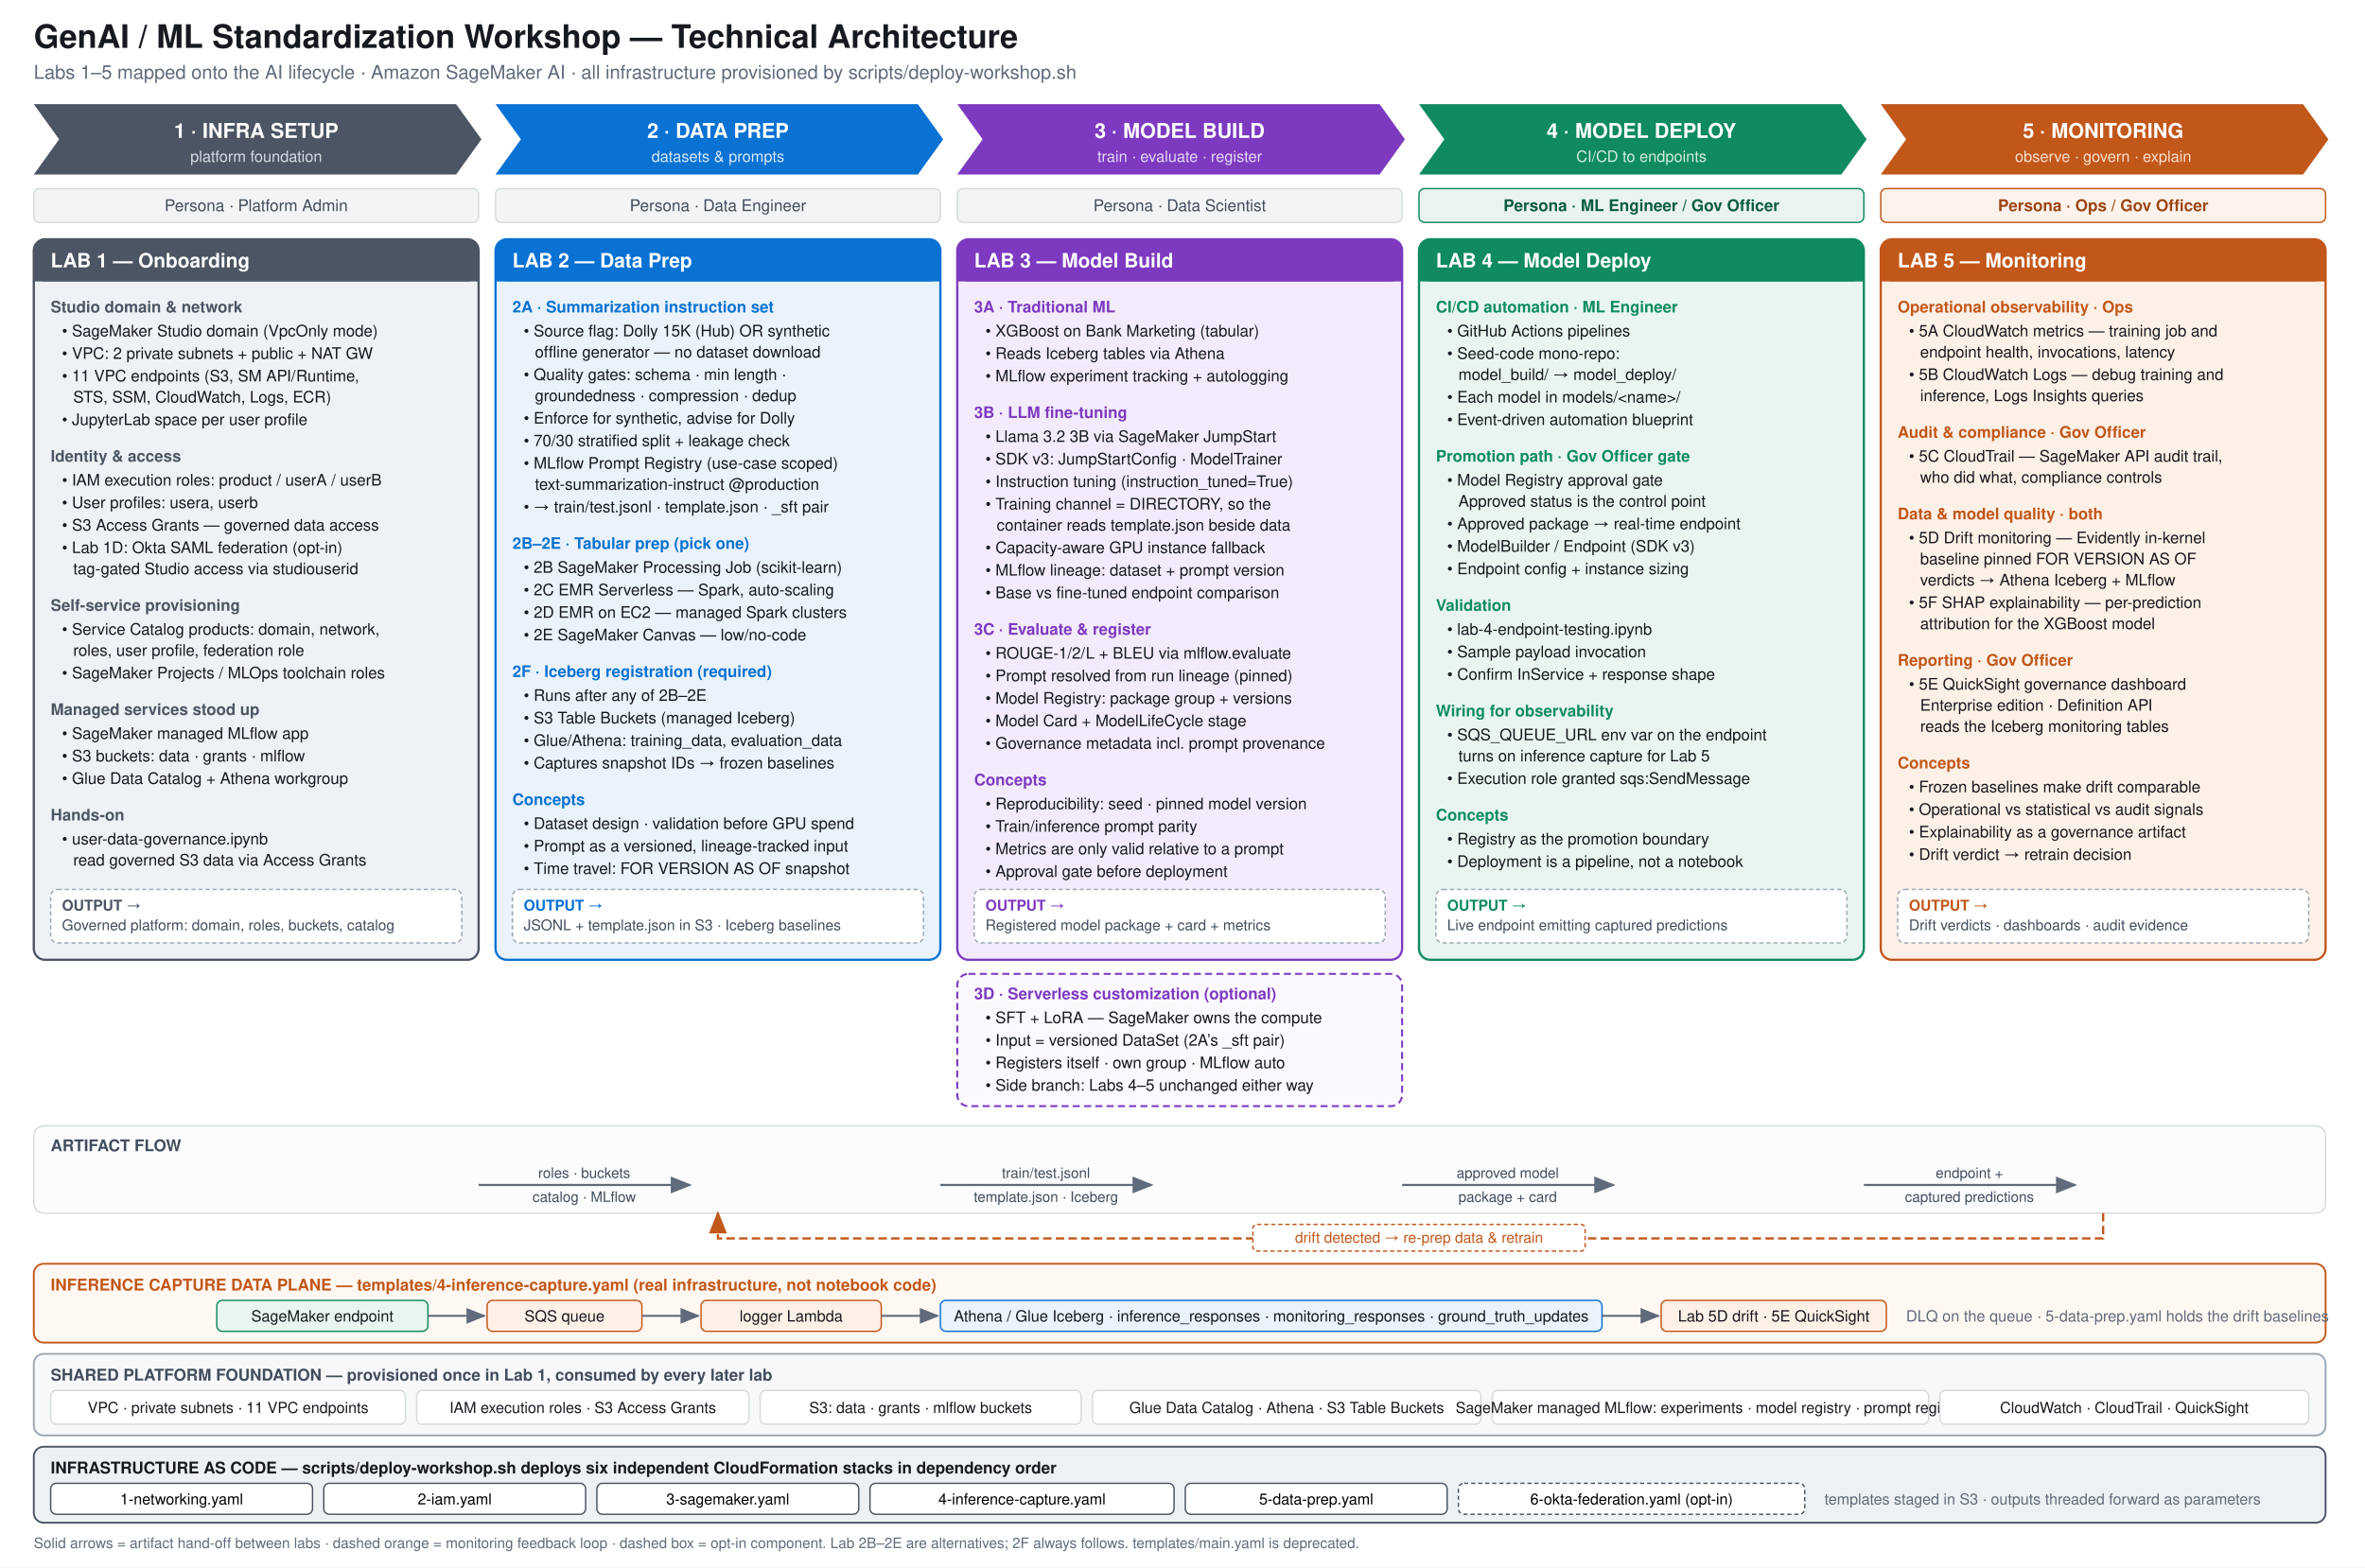
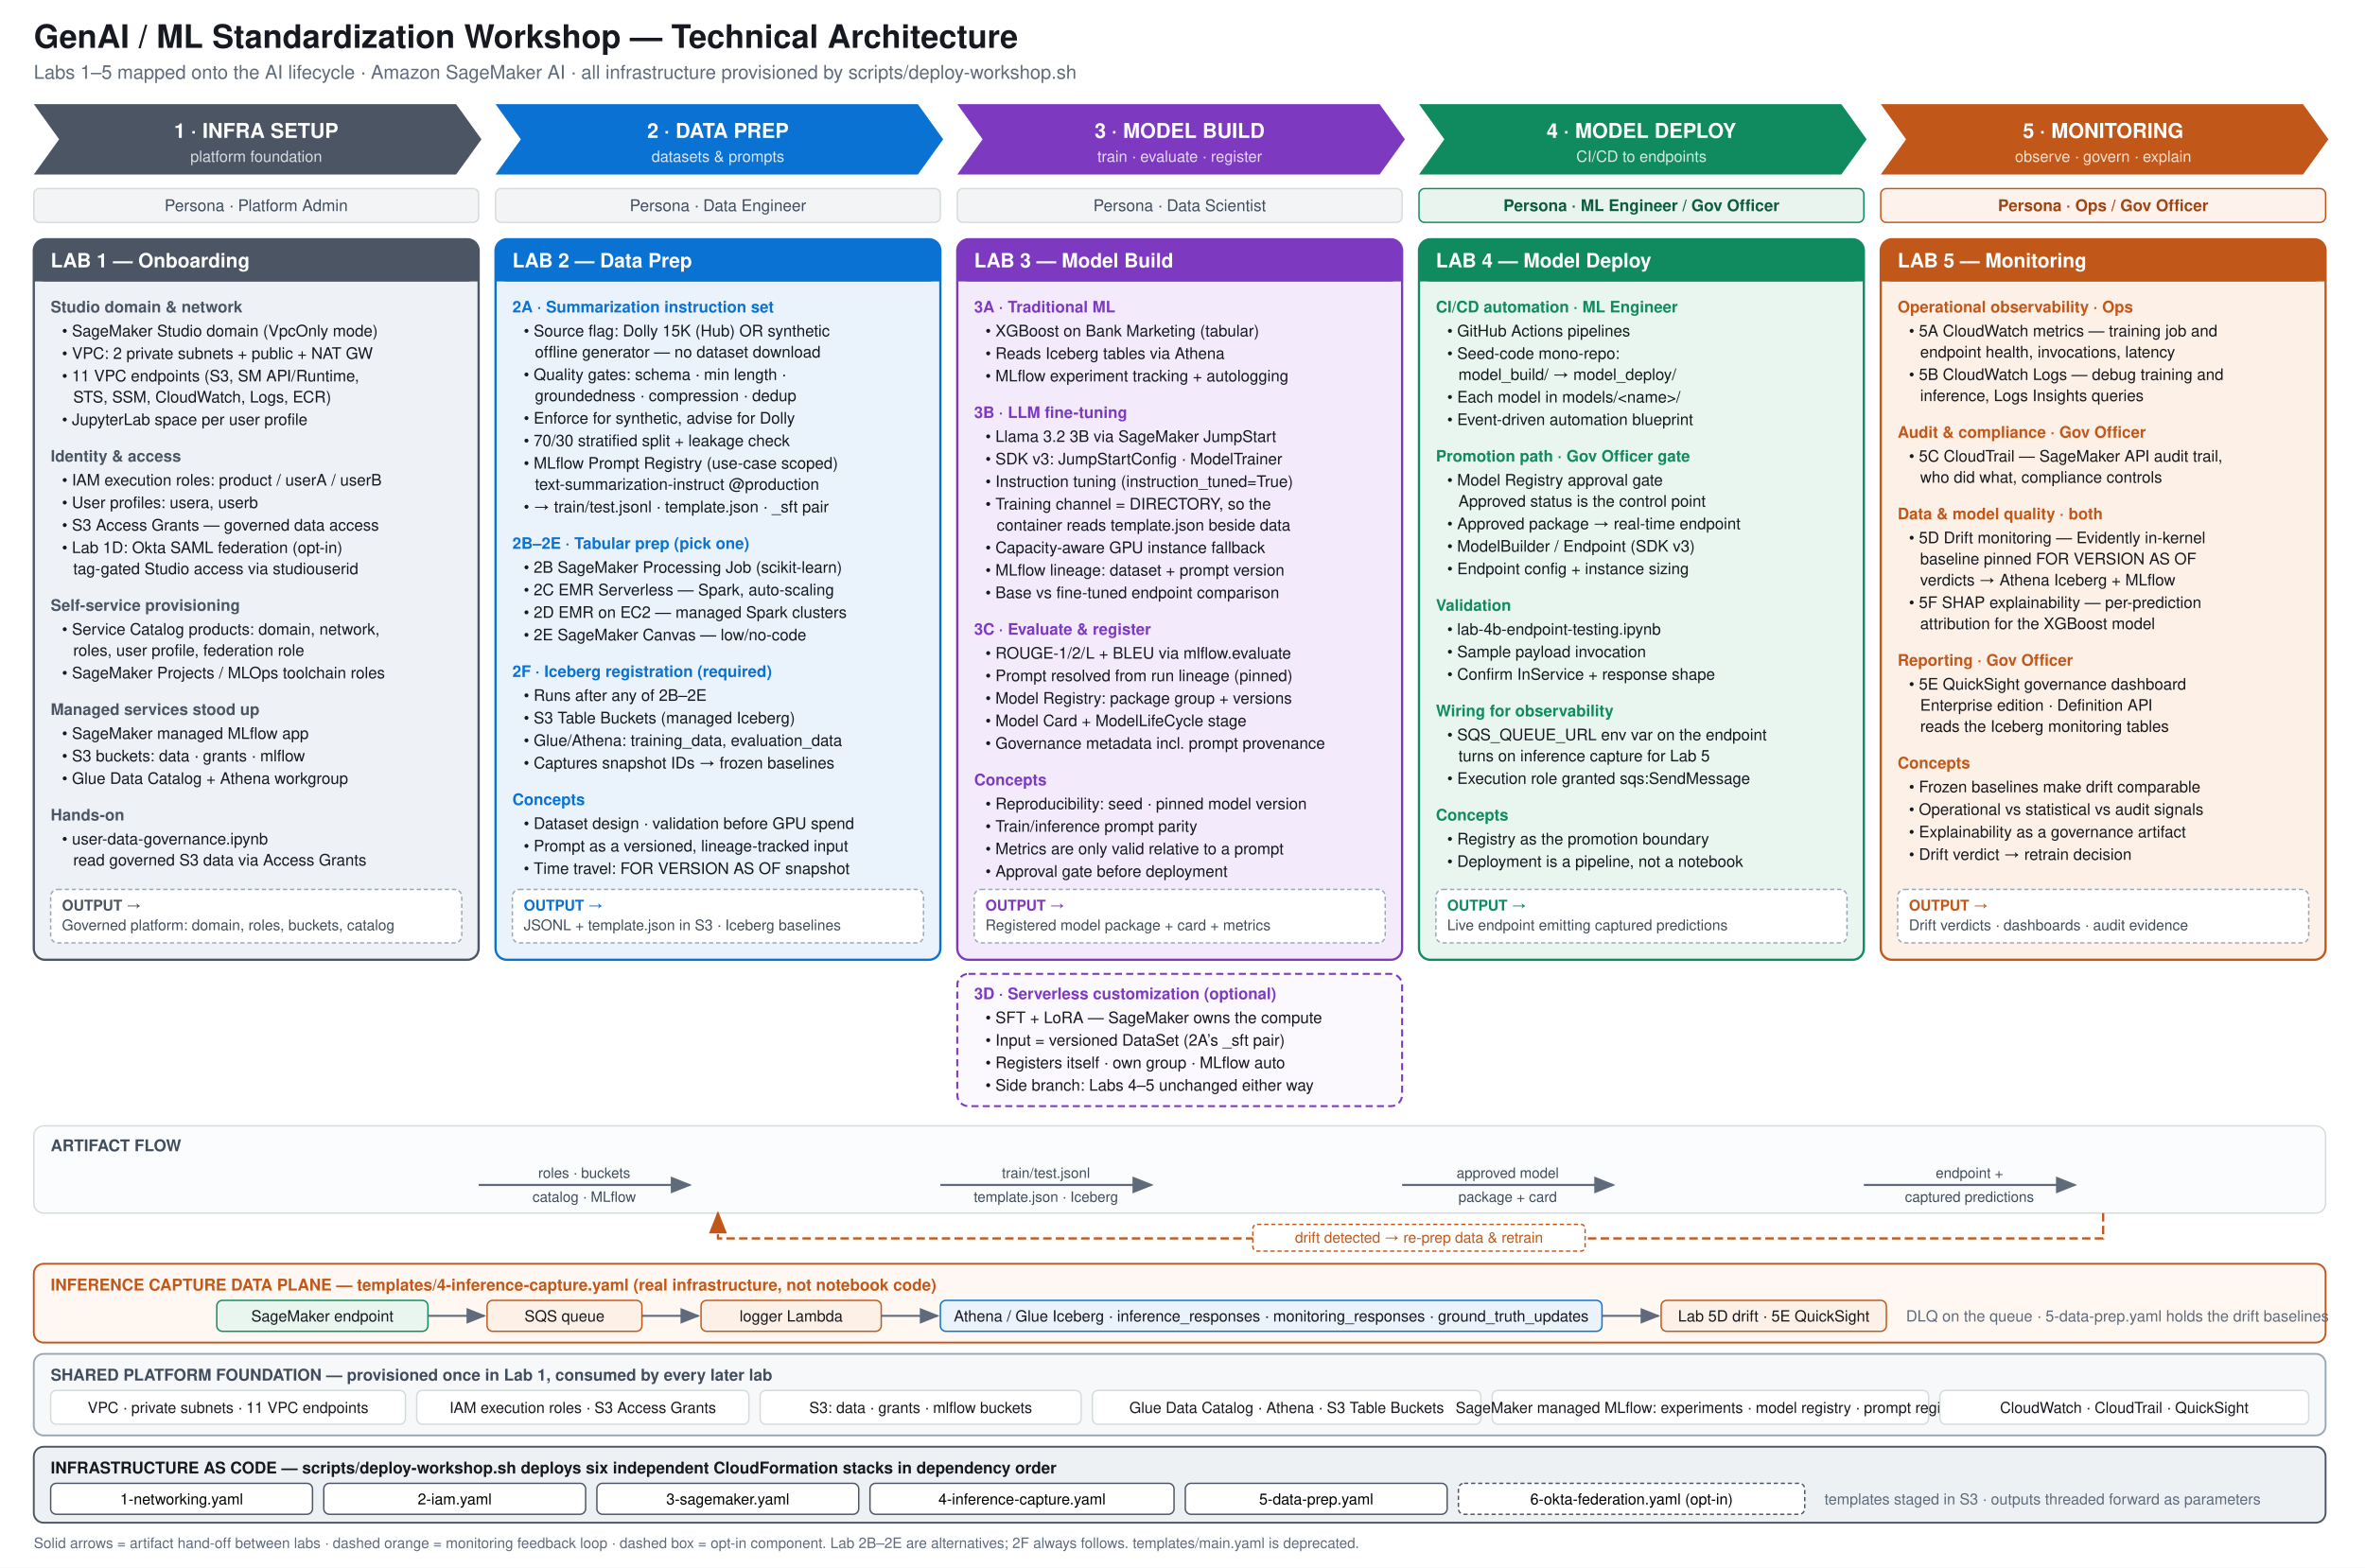
<svg xmlns="http://www.w3.org/2000/svg" width="1680" height="1114" viewBox="0 0 1680 1114" font-family="Helvetica, Arial, sans-serif">
  <defs>
    <marker id="arr" markerWidth="10" markerHeight="8" refX="9" refY="4" orient="auto">
      <path d="M0,0 L10,4 L0,8 z" fill="#5f6b7a" />
    </marker>
    <marker id="arrFb" markerWidth="10" markerHeight="8" refX="9" refY="4" orient="auto">
      <path d="M0,0 L10,4 L0,8 z" fill="#C2571A" />
    </marker>
  </defs>
  <rect width="1680" height="1114" fill="#ffffff" />
  <text x="24" y="34" font-size="23" font-weight="bold" fill="#16191f">GenAI / ML Standardization Workshop — Technical Architecture</text>
  <text x="24" y="56" font-size="13.5" fill="#5f6b7a">Labs 1–5 mapped onto the AI lifecycle · Amazon SageMaker AI · all infrastructure provisioned by scripts/deploy-workshop.sh</text>
  <g>
    <polygon points="24,74 324,74 342,99 324,124 24,124 42,99" fill="#4B5563" />
    <polygon points="352,74 652,74 670,99 652,124 352,124 370,99" fill="#0972D3" />
    <polygon points="680,74 980,74 998,99 980,124 680,124 698,99" fill="#7D3AC1" />
    <polygon points="1008,74 1308,74 1326,99 1308,124 1008,124 1026,99" fill="#0F8B5F" />
    <polygon points="1336,74 1636,74 1654,99 1636,124 1336,124 1354,99" fill="#C2571A" />
    <text x="182" y="98" font-size="14.5" font-weight="bold" fill="#fff" text-anchor="middle">1 · INFRA SETUP</text>
    <text x="182" y="115" font-size="11" fill="#d6dbe1" text-anchor="middle">platform foundation</text>
    <text x="510" y="98" font-size="14.5" font-weight="bold" fill="#fff" text-anchor="middle">2 · DATA PREP</text>
    <text x="510" y="115" font-size="11" fill="#dbe7f7" text-anchor="middle">datasets &amp; prompts</text>
    <text x="838" y="98" font-size="14.5" font-weight="bold" fill="#fff" text-anchor="middle">3 · MODEL BUILD</text>
    <text x="838" y="115" font-size="11" fill="#e6d8f5" text-anchor="middle">train · evaluate · register</text>
    <text x="1166" y="98" font-size="14.5" font-weight="bold" fill="#fff" text-anchor="middle">4 · MODEL DEPLOY</text>
    <text x="1166" y="115" font-size="11" fill="#d4ece0" text-anchor="middle">CI/CD to endpoints</text>
    <text x="1494" y="98" font-size="14.5" font-weight="bold" fill="#fff" text-anchor="middle">5 · MONITORING</text>
    <text x="1494" y="115" font-size="11" fill="#f7e0cd" text-anchor="middle">observe · govern · explain</text>
  </g>
  <g font-size="11.5">
    <rect x="24" y="134" width="316" height="24" rx="4" fill="#f2f4f6" stroke="#d5dbdb" />
    <rect x="352" y="134" width="316" height="24" rx="4" fill="#f2f4f6" stroke="#d5dbdb" />
    <rect x="680" y="134" width="316" height="24" rx="4" fill="#f2f4f6" stroke="#d5dbdb" />
    <rect x="1008" y="134" width="316" height="24" rx="4" fill="#eaf4ef" stroke="#0F8B5F" />
    <rect x="1336" y="134" width="316" height="24" rx="4" fill="#fdf3ec" stroke="#C2571A" />
    <text x="182" y="150" fill="#414d5c" text-anchor="middle">Persona · Platform Admin</text>
    <text x="510" y="150" fill="#414d5c" text-anchor="middle">Persona · Data Engineer</text>
    <text x="838" y="150" fill="#414d5c" text-anchor="middle">Persona · Data Scientist</text>
    <text x="1166" y="150" fill="#0d5c42" font-weight="bold" text-anchor="middle">Persona · ML Engineer / Gov Officer</text>
    <text x="1494" y="150" fill="#9c4615" font-weight="bold" text-anchor="middle">Persona · Ops / Gov Officer</text>
  </g>
  <g transform="translate(24,170)">
    <rect width="316" height="512" rx="8" fill="#EEF2F6" stroke="#4B5563" stroke-width="1.6" />
    <rect width="316" height="30" rx="8" fill="#4B5563" />
    <rect y="22" width="316" height="8" fill="#4B5563" />
    <text x="12" y="20" font-size="14" font-weight="bold" fill="#fff">LAB 1 — Onboarding</text>
    <g font-size="11.3" fill="#16191f">
      <text x="12" y="52" font-weight="bold" fill="#4B5563">Studio domain &amp; network</text>
      <text x="20" y="69">• SageMaker Studio domain (VpcOnly mode)</text>
      <text x="20" y="85">• VPC: 2 private subnets + public + NAT GW</text>
      <text x="20" y="101">• 11 VPC endpoints (S3, SM API/Runtime,</text>
      <text x="28" y="116">STS, SSM, CloudWatch, Logs, ECR)</text>
      <text x="20" y="132">• JupyterLab space per user profile</text>
      <text x="12" y="158" font-weight="bold" fill="#4B5563">Identity &amp; access</text>
      <text x="20" y="175">• IAM execution roles: product / userA / userB</text>
      <text x="20" y="191">• User profiles: usera, userb</text>
      <text x="20" y="207">• S3 Access Grants — governed data access</text>
      <text x="20" y="223">• Lab 1D: Okta SAML federation (opt-in)</text>
      <text x="28" y="238">tag-gated Studio access via studiouserid</text>
      <text x="12" y="264" font-weight="bold" fill="#4B5563">Self-service provisioning</text>
      <text x="20" y="281">• Service Catalog products: domain, network,</text>
      <text x="28" y="296">roles, user profile, federation role</text>
      <text x="20" y="312">• SageMaker Projects / MLOps toolchain roles</text>
      <text x="12" y="338" font-weight="bold" fill="#4B5563">Managed services stood up</text>
      <text x="20" y="355">• SageMaker managed MLflow app</text>
      <text x="20" y="371">• S3 buckets: data · grants · mlflow</text>
      <text x="20" y="387">• Glue Data Catalog + Athena workgroup</text>
      <text x="12" y="413" font-weight="bold" fill="#4B5563">Hands-on</text>
      <text x="20" y="430">• user-data-governance.ipynb</text>
      <text x="28" y="445">read governed S3 data via Access Grants</text>
    </g>
    <rect x="12" y="462" width="292" height="38" rx="5" fill="#fff" stroke="#9aa7b4" stroke-dasharray="3,2" />
    <text x="20" y="477" font-size="10.5" font-weight="bold" fill="#4B5563">OUTPUT →</text>
    <text x="20" y="491" font-size="10.5" fill="#414d5c">Governed platform: domain, roles, buckets, catalog</text>
  </g>
  <g transform="translate(352,170)">
    <rect width="316" height="512" rx="8" fill="#EAF2FB" stroke="#0972D3" stroke-width="1.6" />
    <rect width="316" height="30" rx="8" fill="#0972D3" />
    <rect y="22" width="316" height="8" fill="#0972D3" />
    <text x="12" y="20" font-size="14" font-weight="bold" fill="#fff">LAB 2 — Data Prep</text>
    <g font-size="11.3" fill="#16191f">
      <text x="12" y="52" font-weight="bold" fill="#0972D3">2A · Summarization instruction set</text>
      <text x="20" y="69">• Source flag: Dolly 15K (Hub) OR synthetic</text>
      <text x="28" y="84">offline generator — no dataset download</text>
      <text x="20" y="100">• Quality gates: schema · min length ·</text>
      <text x="28" y="115">groundedness · compression · dedup</text>
      <text x="20" y="131">• Enforce for synthetic, advise for Dolly</text>
      <text x="20" y="147">• 70/30 stratified split + leakage check</text>
      <text x="20" y="163">• MLflow Prompt Registry (use-case scoped)</text>
      <text x="28" y="178">text-summarization-instruct @production</text>
      <text x="20" y="194">• → train/test.jsonl · template.json · _sft pair</text>
      <text x="12" y="220" font-weight="bold" fill="#0972D3">2B–2E · Tabular prep (pick one)</text>
      <text x="20" y="237">• 2B SageMaker Processing Job (scikit-learn)</text>
      <text x="20" y="253">• 2C EMR Serverless — Spark, auto-scaling</text>
      <text x="20" y="269">• 2D EMR on EC2 — managed Spark clusters</text>
      <text x="20" y="285">• 2E SageMaker Canvas — low/no-code</text>
      <text x="12" y="311" font-weight="bold" fill="#0972D3">2F · Iceberg registration (required)</text>
      <text x="20" y="328">• Runs after any of 2B–2E</text>
      <text x="20" y="344">• S3 Table Buckets (managed Iceberg)</text>
      <text x="20" y="360">• Glue/Athena: training_data, evaluation_data</text>
      <text x="20" y="376">• Captures snapshot IDs → frozen baselines</text>
      <text x="12" y="402" font-weight="bold" fill="#0972D3">Concepts</text>
      <text x="20" y="419">• Dataset design · validation before GPU spend</text>
      <text x="20" y="435">• Prompt as a versioned, lineage-tracked input</text>
      <text x="20" y="451">• Time travel: FOR VERSION AS OF snapshot</text>
    </g>
    <rect x="12" y="462" width="292" height="38" rx="5" fill="#fff" stroke="#9aa7b4" stroke-dasharray="3,2" />
    <text x="20" y="477" font-size="10.5" font-weight="bold" fill="#0972D3">OUTPUT →</text>
    <text x="20" y="491" font-size="10.5" fill="#414d5c">JSONL + template.json in S3 · Iceberg baselines</text>
  </g>
  <g transform="translate(680,170)">
    <rect width="316" height="512" rx="8" fill="#F3EBFB" stroke="#7D3AC1" stroke-width="1.6" />
    <rect width="316" height="30" rx="8" fill="#7D3AC1" />
    <rect y="22" width="316" height="8" fill="#7D3AC1" />
    <text x="12" y="20" font-size="14" font-weight="bold" fill="#fff">LAB 3 — Model Build</text>
    <g font-size="11.3" fill="#16191f">
      <text x="12" y="52" font-weight="bold" fill="#7D3AC1">3A · Traditional ML</text>
      <text x="20" y="69">• XGBoost on Bank Marketing (tabular)</text>
      <text x="20" y="85">• Reads Iceberg tables via Athena</text>
      <text x="20" y="101">• MLflow experiment tracking + autologging</text>
      <text x="12" y="127" font-weight="bold" fill="#7D3AC1">3B · LLM fine-tuning</text>
      <text x="20" y="144">• Llama 3.2 3B via SageMaker JumpStart</text>
      <text x="20" y="160">• SDK v3: JumpStartConfig · ModelTrainer</text>
      <text x="20" y="176">• Instruction tuning (instruction_tuned=True)</text>
      <text x="20" y="192">• Training channel = DIRECTORY, so the</text>
      <text x="28" y="207">container reads template.json beside data</text>
      <text x="20" y="223">• Capacity-aware GPU instance fallback</text>
      <text x="20" y="239">• MLflow lineage: dataset + prompt version</text>
      <text x="20" y="255">• Base vs fine-tuned endpoint comparison</text>
      <text x="12" y="281" font-weight="bold" fill="#7D3AC1">3C · Evaluate &amp; register</text>
      <text x="20" y="298">• ROUGE-1/2/L + BLEU via mlflow.evaluate</text>
      <text x="20" y="314">• Prompt resolved from run lineage (pinned)</text>
      <text x="20" y="330">• Model Registry: package group + versions</text>
      <text x="20" y="346">• Model Card + ModelLifeCycle stage</text>
      <text x="20" y="362">• Governance metadata incl. prompt provenance</text>
      <text x="12" y="388" font-weight="bold" fill="#7D3AC1">Concepts</text>
      <text x="20" y="405">• Reproducibility: seed · pinned model version</text>
      <text x="20" y="421">• Train/inference prompt parity</text>
      <text x="20" y="437">• Metrics are only valid relative to a prompt</text>
      <text x="20" y="453">• Approval gate before deployment</text>
    </g>
    <rect x="12" y="462" width="292" height="38" rx="5" fill="#fff" stroke="#9aa7b4" stroke-dasharray="3,2" />
    <text x="20" y="477" font-size="10.5" font-weight="bold" fill="#7D3AC1">OUTPUT →</text>
    <text x="20" y="491" font-size="10.5" fill="#414d5c">Registered model package + card + metrics</text>
    <rect x="0" y="522" width="316" height="94" rx="8" fill="#FBF8FE" stroke="#7D3AC1" stroke-width="1.4" stroke-dasharray="5,3" />
    <text x="12" y="540" font-size="11.3" font-weight="bold" fill="#7D3AC1">3D · Serverless customization (optional)</text>
    <g font-size="11.3" fill="#16191f">
      <text x="20" y="557">• SFT + LoRA — SageMaker owns the compute</text>
      <text x="20" y="573">• Input = versioned DataSet (2A’s _sft pair)</text>
      <text x="20" y="589">• Registers itself · own group · MLflow auto</text>
      <text x="20" y="605">• Side branch: Labs 4–5 unchanged either way</text>
    </g>
  </g>
  <g transform="translate(1008,170)">
    <rect width="316" height="512" rx="8" fill="#E8F6EF" stroke="#0F8B5F" stroke-width="1.6" />
    <rect width="316" height="30" rx="8" fill="#0F8B5F" />
    <rect y="22" width="316" height="8" fill="#0F8B5F" />
    <text x="12" y="20" font-size="14" font-weight="bold" fill="#fff">LAB 4 — Model Deploy</text>
    <g font-size="11.3" fill="#16191f">
      <text x="12" y="52" font-weight="bold" fill="#0F8B5F">CI/CD automation · ML Engineer</text>
      <text x="20" y="69">• GitHub Actions pipelines</text>
      <text x="20" y="85">• Seed-code mono-repo:</text>
      <text x="28" y="100">model_build/ → model_deploy/</text>
      <text x="20" y="116">• Each model in models/&lt;name&gt;/</text>
      <text x="20" y="132">• Event-driven automation blueprint</text>
      <text x="12" y="158" font-weight="bold" fill="#0F8B5F">Promotion path · Gov Officer gate</text>
      <text x="20" y="175">• Model Registry approval gate</text>
      <text x="28" y="190">Approved status is the control point</text>
      <text x="20" y="206">• Approved package → real-time endpoint</text>
      <text x="20" y="222">• ModelBuilder / Endpoint (SDK v3)</text>
      <text x="20" y="238">• Endpoint config + instance sizing</text>
      <text x="12" y="264" font-weight="bold" fill="#0F8B5F">Validation</text>
-       <text x="20" y="281">• lab-4-endpoint-testing.ipynb</text>
+       <text x="20" y="281">• lab-4b-endpoint-testing.ipynb</text>
      <text x="20" y="297">• Sample payload invocation</text>
      <text x="20" y="313">• Confirm InService + response shape</text>
      <text x="12" y="339" font-weight="bold" fill="#0F8B5F">Wiring for observability</text>
      <text x="20" y="356">• SQS_QUEUE_URL env var on the endpoint</text>
      <text x="28" y="371">turns on inference capture for Lab 5</text>
      <text x="20" y="387">• Execution role granted sqs:SendMessage</text>
      <text x="12" y="413" font-weight="bold" fill="#0F8B5F">Concepts</text>
      <text x="20" y="430">• Registry as the promotion boundary</text>
      <text x="20" y="446">• Deployment is a pipeline, not a notebook</text>
    </g>
    <rect x="12" y="462" width="292" height="38" rx="5" fill="#fff" stroke="#9aa7b4" stroke-dasharray="3,2" />
    <text x="20" y="477" font-size="10.5" font-weight="bold" fill="#0F8B5F">OUTPUT →</text>
    <text x="20" y="491" font-size="10.5" fill="#414d5c">Live endpoint emitting captured predictions</text>
  </g>
  <g transform="translate(1336,170)">
    <rect width="316" height="512" rx="8" fill="#FDF0E6" stroke="#C2571A" stroke-width="1.6" />
    <rect width="316" height="30" rx="8" fill="#C2571A" />
    <rect y="22" width="316" height="8" fill="#C2571A" />
    <text x="12" y="20" font-size="14" font-weight="bold" fill="#fff">LAB 5 — Monitoring</text>
    <g font-size="11.3" fill="#16191f">
      <text x="12" y="52" font-weight="bold" fill="#C2571A">Operational observability · Ops</text>
      <text x="20" y="69">• 5A CloudWatch metrics — training job and</text>
      <text x="28" y="84">endpoint health, invocations, latency</text>
      <text x="20" y="100">• 5B CloudWatch Logs — debug training and</text>
      <text x="28" y="115">inference, Logs Insights queries</text>
      <text x="12" y="141" font-weight="bold" fill="#C2571A">Audit &amp; compliance · Gov Officer</text>
      <text x="20" y="158">• 5C CloudTrail — SageMaker API audit trail,</text>
      <text x="28" y="173">who did what, compliance controls</text>
      <text x="12" y="199" font-weight="bold" fill="#C2571A">Data &amp; model quality · both</text>
      <text x="20" y="216">• 5D Drift monitoring — Evidently in-kernel</text>
      <text x="28" y="231">baseline pinned FOR VERSION AS OF</text>
      <text x="28" y="246">verdicts → Athena Iceberg + MLflow</text>
      <text x="20" y="262">• 5F SHAP explainability — per-prediction</text>
      <text x="28" y="277">attribution for the XGBoost model</text>
      <text x="12" y="303" font-weight="bold" fill="#C2571A">Reporting · Gov Officer</text>
      <text x="20" y="320">• 5E QuickSight governance dashboard</text>
      <text x="28" y="335">Enterprise edition · Definition API</text>
      <text x="28" y="350">reads the Iceberg monitoring tables</text>
      <text x="12" y="376" font-weight="bold" fill="#C2571A">Concepts</text>
      <text x="20" y="393">• Frozen baselines make drift comparable</text>
      <text x="20" y="409">• Operational vs statistical vs audit signals</text>
      <text x="20" y="425">• Explainability as a governance artifact</text>
      <text x="20" y="441">• Drift verdict → retrain decision</text>
    </g>
    <rect x="12" y="462" width="292" height="38" rx="5" fill="#fff" stroke="#9aa7b4" stroke-dasharray="3,2" />
    <text x="20" y="477" font-size="10.5" font-weight="bold" fill="#C2571A">OUTPUT →</text>
    <text x="20" y="491" font-size="10.5" fill="#414d5c">Drift verdicts · dashboards · audit evidence</text>
  </g>
  <g transform="translate(0,104)">
    <rect x="24" y="696" width="1628" height="62" rx="7" fill="#fbfcfd" stroke="#d5dbdb" />
    <text x="36" y="714" font-size="11.5" font-weight="bold" fill="#414d5c">ARTIFACT FLOW</text>
    <line x1="340" y1="738" x2="490" y2="738" stroke="#5f6b7a" stroke-width="1.5" marker-end="url(#arr)" />
    <text x="415" y="733" font-size="10.2" fill="#414d5c" text-anchor="middle">roles · buckets</text>
    <text x="415" y="750" font-size="10.2" fill="#414d5c" text-anchor="middle">catalog · MLflow</text>
    <line x1="668" y1="738" x2="818" y2="738" stroke="#5f6b7a" stroke-width="1.5" marker-end="url(#arr)" />
    <text x="743" y="733" font-size="10.2" fill="#414d5c" text-anchor="middle">train/test.jsonl</text>
    <text x="743" y="750" font-size="10.2" fill="#414d5c" text-anchor="middle">template.json · Iceberg</text>
    <line x1="996" y1="738" x2="1146" y2="738" stroke="#5f6b7a" stroke-width="1.5" marker-end="url(#arr)" />
    <text x="1071" y="733" font-size="10.2" fill="#414d5c" text-anchor="middle">approved model</text>
    <text x="1071" y="750" font-size="10.2" fill="#414d5c" text-anchor="middle">package + card</text>
    <line x1="1324" y1="738" x2="1474" y2="738" stroke="#5f6b7a" stroke-width="1.5" marker-end="url(#arr)" />
    <text x="1399" y="733" font-size="10.2" fill="#414d5c" text-anchor="middle">endpoint +</text>
    <text x="1399" y="750" font-size="10.2" fill="#414d5c" text-anchor="middle">captured predictions</text>
  </g>
  <g transform="translate(0,104)">
    <path d="M1494,758 L1494,776 L510,776 L510,758" fill="none" stroke="#C2571A" stroke-width="1.6" stroke-dasharray="6,3" marker-end="url(#arrFb)" />
    <rect x="890" y="766" width="236" height="19" rx="3" fill="#fff" stroke="#C2571A" stroke-dasharray="3,2" />
    <text x="1008" y="779" font-size="10.5" fill="#C2571A" text-anchor="middle">drift detected → re-prep data &amp; retrain</text>
  </g>
  <g transform="translate(24,898)">
    <rect width="1628" height="56" rx="7" fill="#FFF8F2" stroke="#C2571A" stroke-width="1.3" />
    <text x="12" y="19" font-size="11.5" font-weight="bold" fill="#C2571A">INFERENCE CAPTURE DATA PLANE — templates/4-inference-capture.yaml (real infrastructure, not notebook code)</text>
    <g font-size="11">
      <rect x="130" y="26" width="150" height="22" rx="4" fill="#E8F6EF" stroke="#0F8B5F" />
      <text x="205" y="41" fill="#16191f" text-anchor="middle">SageMaker endpoint</text>
      <line x1="280" y1="37" x2="320" y2="37" stroke="#5f6b7a" stroke-width="1.4" marker-end="url(#arr)" />
      <rect x="322" y="26" width="110" height="22" rx="4" fill="#FDF0E6" stroke="#C2571A" />
      <text x="377" y="41" fill="#16191f" text-anchor="middle">SQS queue</text>
      <line x1="432" y1="37" x2="472" y2="37" stroke="#5f6b7a" stroke-width="1.4" marker-end="url(#arr)" />
      <rect x="474" y="26" width="128" height="22" rx="4" fill="#FDF0E6" stroke="#C2571A" />
      <text x="538" y="41" fill="#16191f" text-anchor="middle">logger Lambda</text>
      <line x1="602" y1="37" x2="642" y2="37" stroke="#5f6b7a" stroke-width="1.4" marker-end="url(#arr)" />
      <rect x="644" y="26" width="470" height="22" rx="4" fill="#EAF2FB" stroke="#0972D3" />
      <text x="879" y="41" fill="#16191f" text-anchor="middle">Athena / Glue Iceberg · inference_responses · monitoring_responses · ground_truth_updates</text>
      <line x1="1114" y1="37" x2="1154" y2="37" stroke="#5f6b7a" stroke-width="1.4" marker-end="url(#arr)" />
      <rect x="1156" y="26" width="160" height="22" rx="4" fill="#FDF0E6" stroke="#C2571A" />
      <text x="1236" y="41" fill="#16191f" text-anchor="middle">Lab 5D drift · 5E QuickSight</text>
      <text x="1330" y="41" fill="#5f6b7a">DLQ on the queue · 5-data-prep.yaml holds the drift baselines</text>
    </g>
  </g>
  <g transform="translate(24,962)">
    <rect width="1628" height="58" rx="7" fill="#f7f8fa" stroke="#9aa7b4" stroke-width="1.3" />
    <text x="12" y="19" font-size="11.5" font-weight="bold" fill="#414d5c">SHARED PLATFORM FOUNDATION — provisioned once in Lab 1, consumed by every later lab</text>
    <g font-size="10.8" fill="#16191f">
      <rect x="12" y="26" width="252" height="24" rx="4" fill="#fff" stroke="#d5dbdb" />
      <text x="138" y="42" text-anchor="middle">VPC · private subnets · 11 VPC endpoints</text>
      <rect x="272" y="26" width="236" height="24" rx="4" fill="#fff" stroke="#d5dbdb" />
      <text x="390" y="42" text-anchor="middle">IAM execution roles · S3 Access Grants</text>
      <rect x="516" y="26" width="228" height="24" rx="4" fill="#fff" stroke="#d5dbdb" />
      <text x="630" y="42" text-anchor="middle">S3: data · grants · mlflow buckets</text>
      <rect x="752" y="26" width="276" height="24" rx="4" fill="#fff" stroke="#d5dbdb" />
      <text x="890" y="42" text-anchor="middle">Glue Data Catalog · Athena · S3 Table Buckets</text>
      <rect x="1036" y="26" width="310" height="24" rx="4" fill="#fff" stroke="#d5dbdb" />
      <text x="1191" y="42" text-anchor="middle">SageMaker managed MLflow: experiments · model registry · prompt registry</text>
      <rect x="1354" y="26" width="262" height="24" rx="4" fill="#fff" stroke="#d5dbdb" />
      <text x="1485" y="42" text-anchor="middle">CloudWatch · CloudTrail · QuickSight</text>
    </g>
  </g>
  <g transform="translate(24,1028)">
    <rect width="1628" height="54" rx="7" fill="#eef1f4" stroke="#4B5563" stroke-width="1.3" />
    <text x="12" y="19" font-size="11.5" font-weight="bold" fill="#16191f">INFRASTRUCTURE AS CODE — scripts/deploy-workshop.sh deploys six independent CloudFormation stacks in dependency order</text>
    <g font-size="10.8">
      <rect x="12" y="26" width="186" height="22" rx="4" fill="#fff" stroke="#4B5563" />
      <text x="105" y="41" text-anchor="middle">1-networking.yaml</text>
      <rect x="206" y="26" width="186" height="22" rx="4" fill="#fff" stroke="#4B5563" />
      <text x="299" y="41" text-anchor="middle">2-iam.yaml</text>
      <rect x="400" y="26" width="186" height="22" rx="4" fill="#fff" stroke="#4B5563" />
      <text x="493" y="41" text-anchor="middle">3-sagemaker.yaml</text>
      <rect x="594" y="26" width="216" height="22" rx="4" fill="#fff" stroke="#4B5563" />
      <text x="702" y="41" text-anchor="middle">4-inference-capture.yaml</text>
      <rect x="818" y="26" width="186" height="22" rx="4" fill="#fff" stroke="#4B5563" />
      <text x="911" y="41" text-anchor="middle">5-data-prep.yaml</text>
      <rect x="1012" y="26" width="246" height="22" rx="4" fill="#fff" stroke="#4B5563" stroke-dasharray="3,2" />
      <text x="1135" y="41" text-anchor="middle">6-okta-federation.yaml (opt-in)</text>
      <text x="1272" y="41" fill="#5f6b7a">templates staged in S3 · outputs threaded forward as parameters</text>
    </g>
  </g>
  <text x="24" y="1100" font-size="10.3" fill="#5f6b7a">Solid arrows = artifact hand-off between labs · dashed orange = monitoring feedback loop · dashed box = opt-in component. Lab 2B–2E are alternatives; 2F always follows. templates/main.yaml is deprecated.</text>
</svg>
